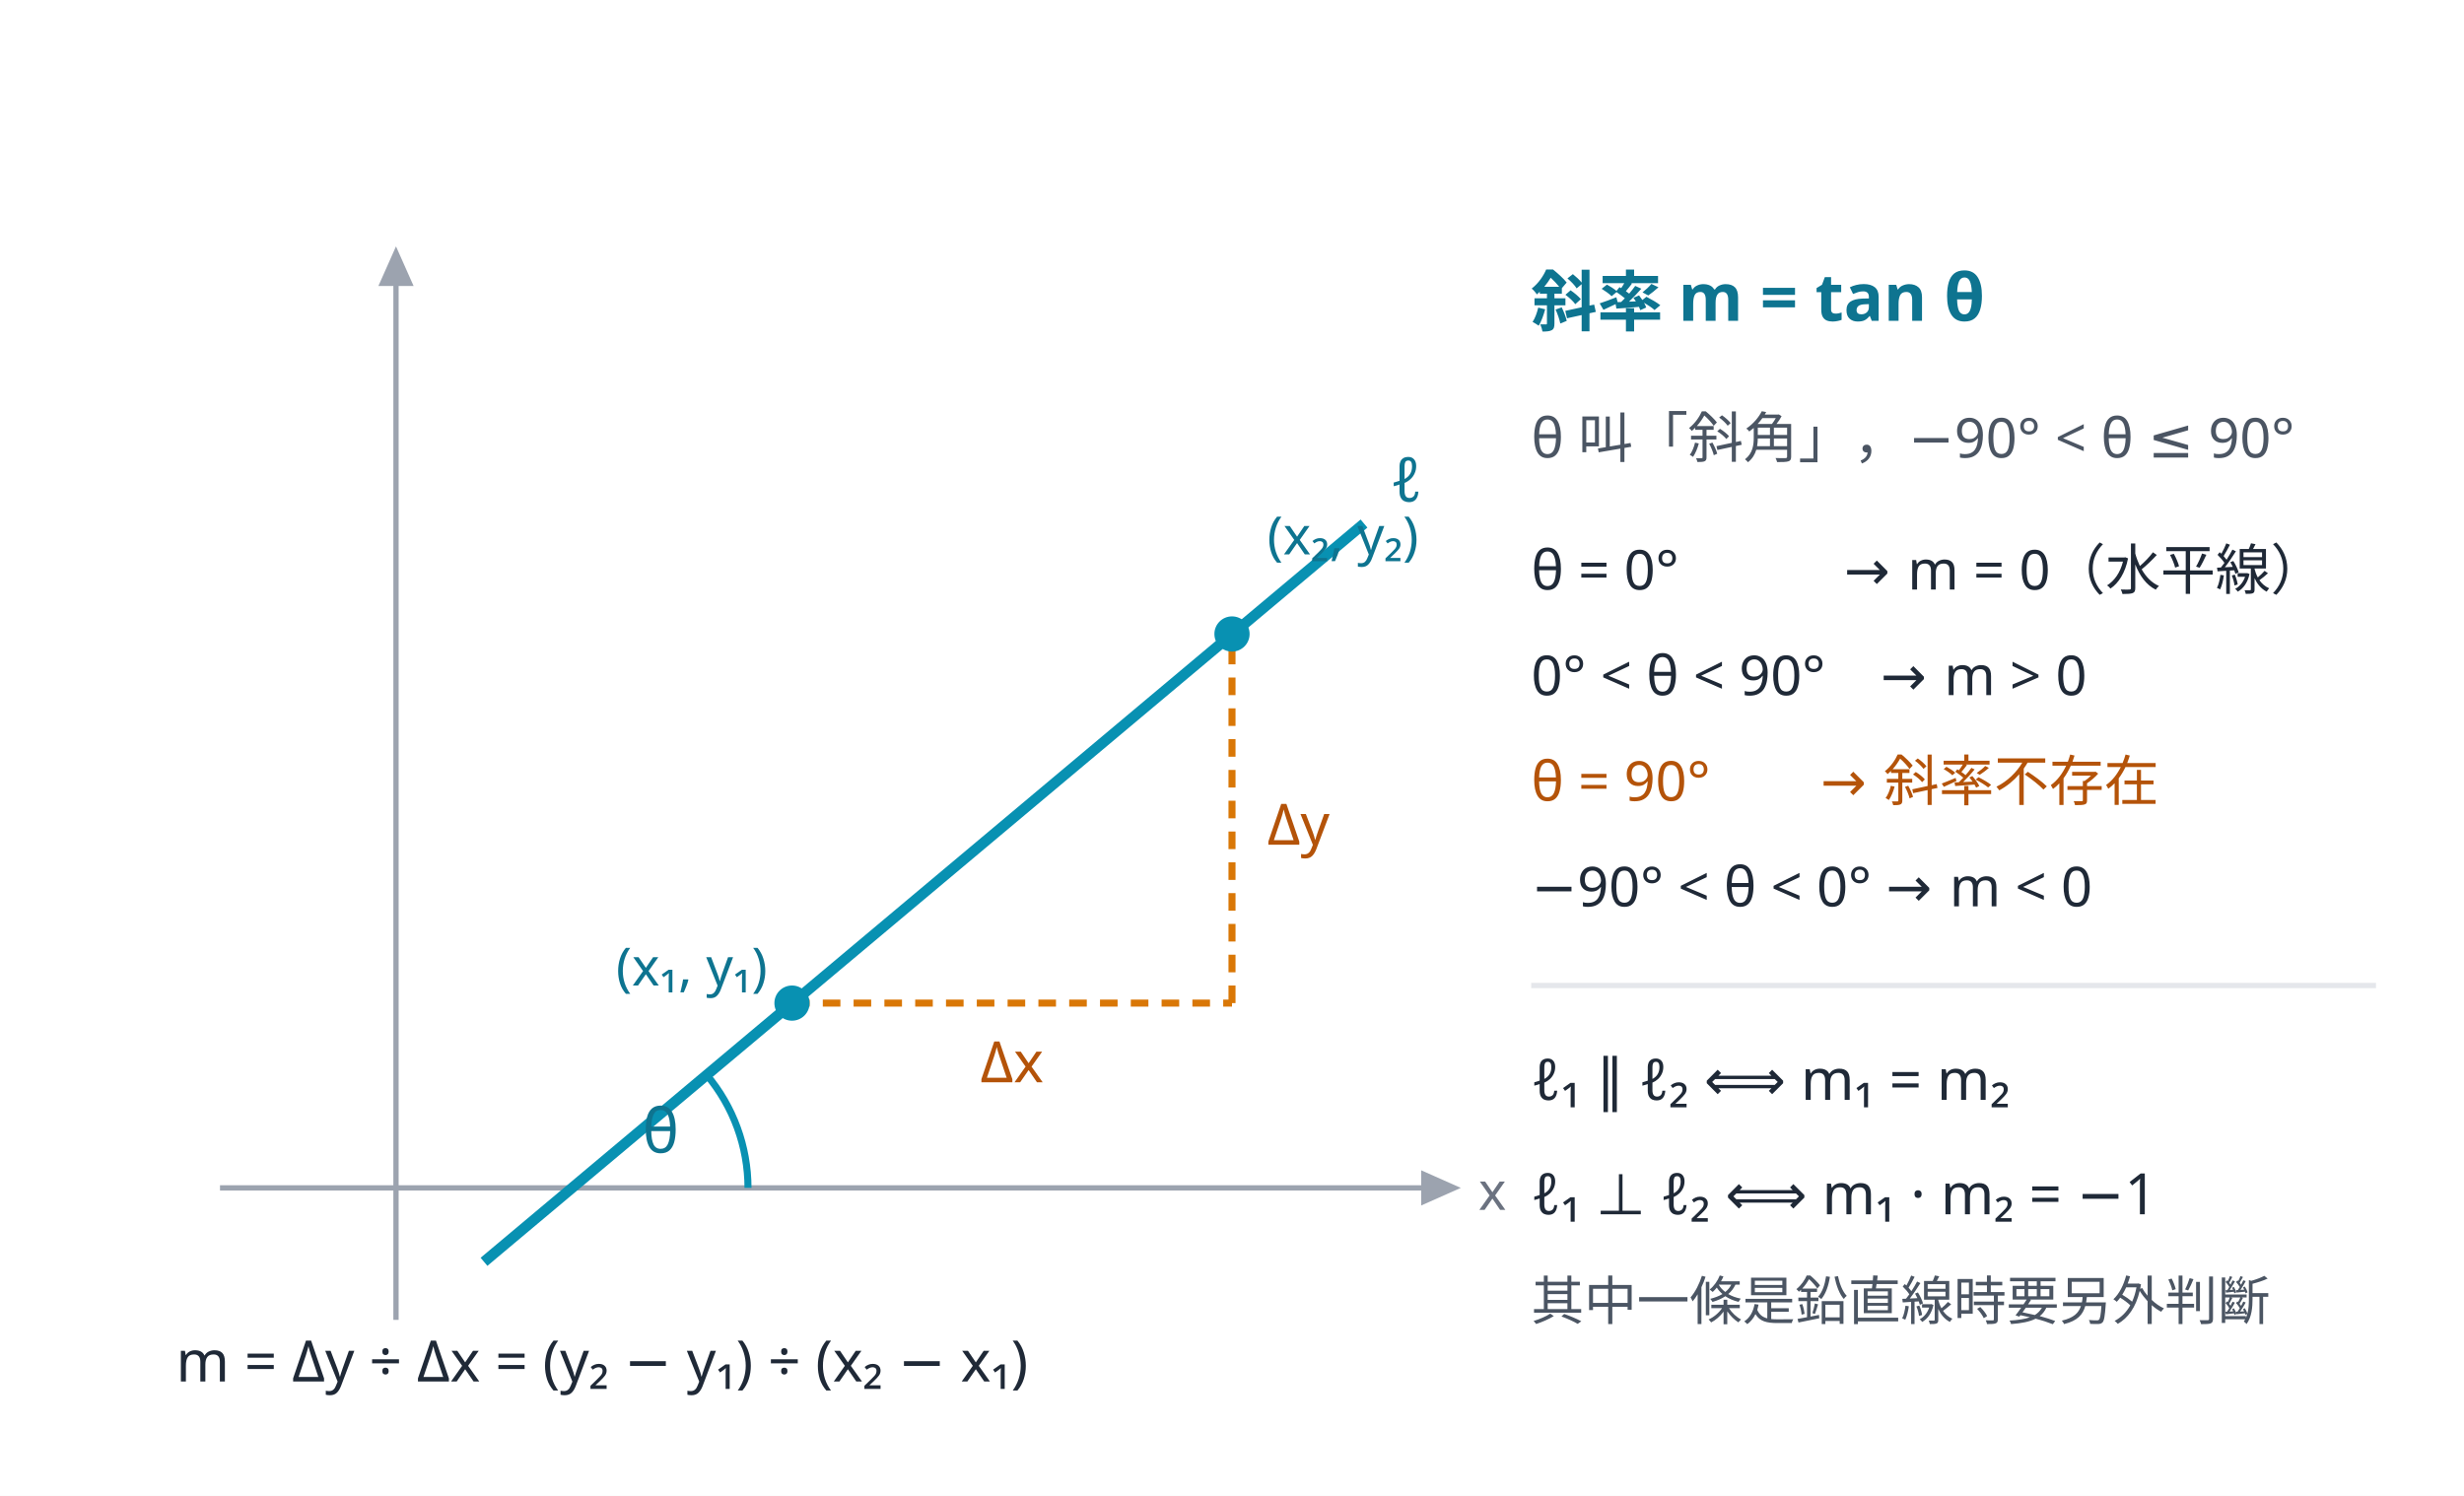
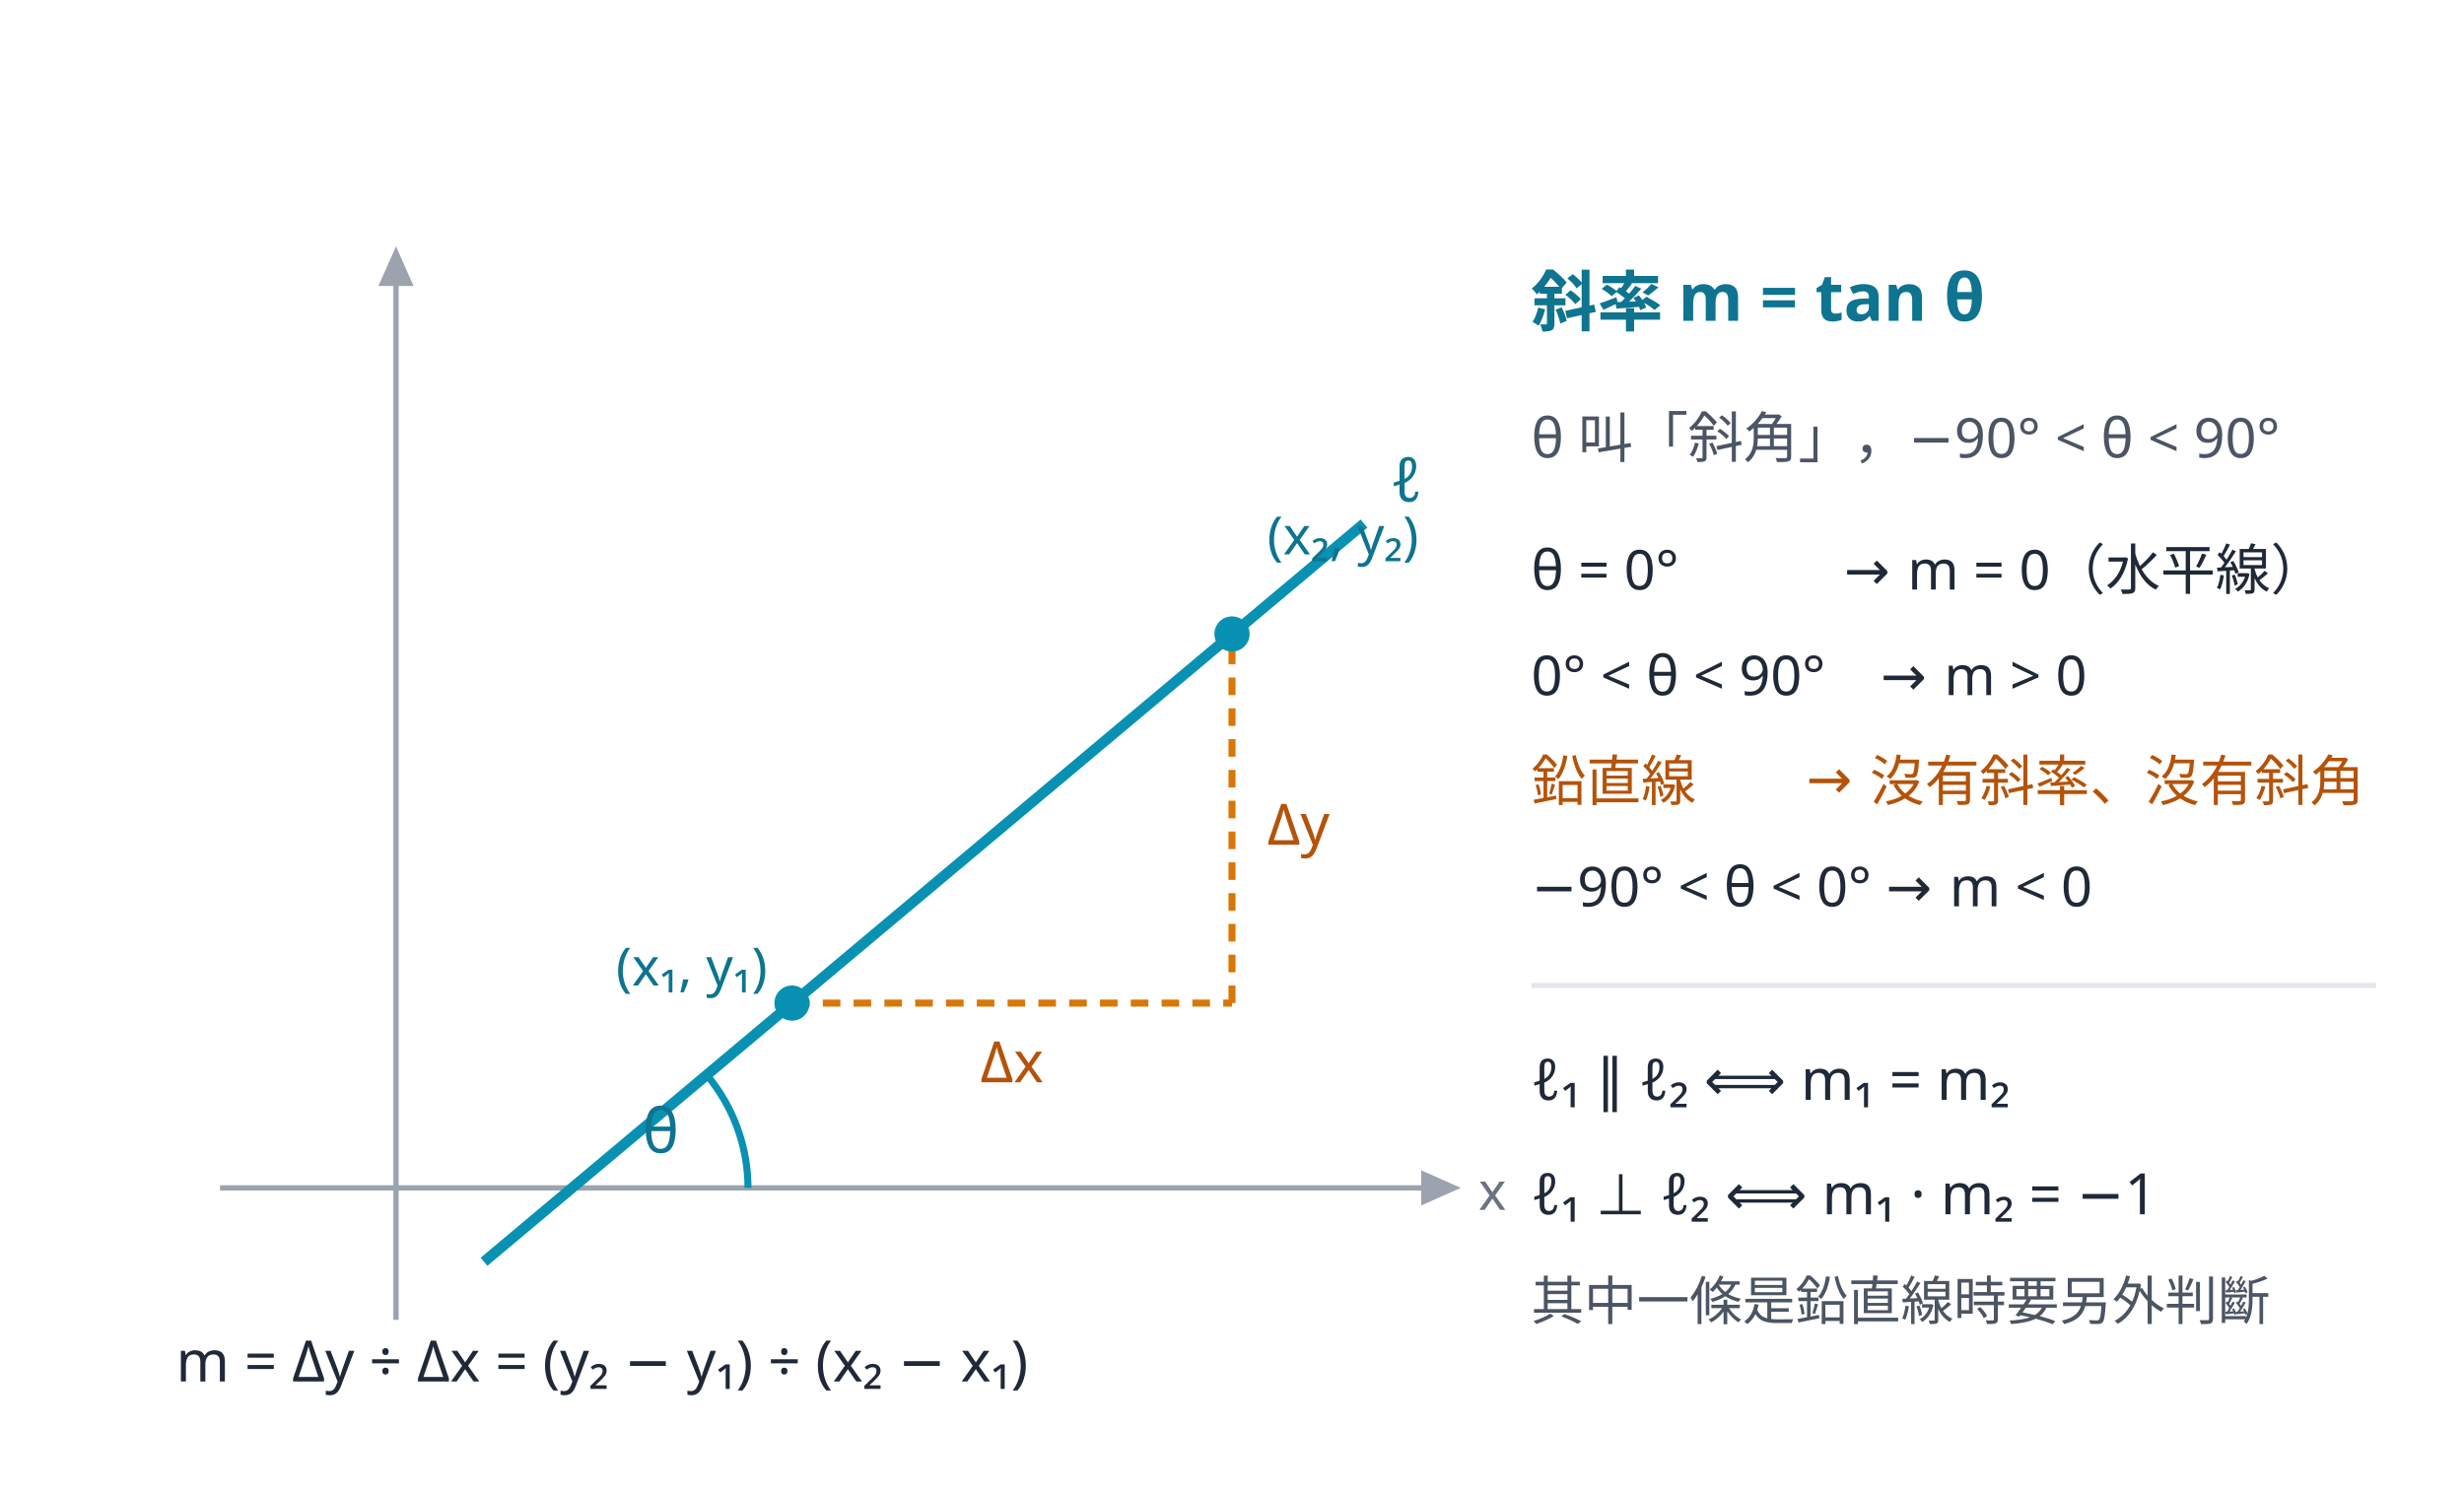
<svg xmlns="http://www.w3.org/2000/svg" viewBox="0 0 560 340" width="560" height="340" font-family="'Noto Sans TC','Microsoft JhengHei','Segoe UI',sans-serif">
  <rect width="560" height="340" fill="#ffffff" />
  <line x1="50" y1="270" x2="330" y2="270" stroke="#9ca3af" stroke-width="1.2" />
  <polygon points="332,270 323,266 323,274" fill="#9ca3af" />
  <line x1="90" y1="300" x2="90" y2="58" stroke="#9ca3af" stroke-width="1.2" />
  <polygon points="90,56 86,65 94,65" fill="#9ca3af" />
  <text x="336" y="275" font-size="12" fill="#6b7280">x</text>
  <line x1="110" y1="286.8" x2="310" y2="119" stroke="#0891b2" stroke-width="2.4" />
  <text x="316" y="114" font-size="14" fill="#0e7490">ℓ</text>
  <path d="M 170 270 A 40 40 0 0 0 160.6 244.3" fill="none" stroke="#0891b2" stroke-width="1.6" />
  <text x="146" y="262" font-size="14" fill="#0e7490">θ</text>
  <line x1="180" y1="228" x2="280" y2="228" stroke="#d97706" stroke-width="1.6" stroke-dasharray="4 3" />
  <line x1="280" y1="228" x2="280" y2="144.1" stroke="#d97706" stroke-width="1.6" stroke-dasharray="4 3" />
  <circle cx="180" cy="228" r="4" fill="#0891b2" />
  <circle cx="280" cy="144.1" r="4" fill="#0891b2" />
  <text x="230" y="246" font-size="13" fill="#b45309" text-anchor="middle">Δx</text>
  <text x="288" y="192" font-size="13" fill="#b45309">Δy</text>
  <text x="140" y="224" font-size="12" fill="#0e7490">(x₁, y₁)</text>
  <text x="288" y="126" font-size="12" fill="#0e7490">(x₂, y₂)</text>
  <text x="40" y="314" font-size="13" fill="#1f2937">m = Δy ÷ Δx = (y₂ − y₁) ÷ (x₂ − x₁)</text>
  <text x="348" y="74" font-size="15" font-weight="bold" fill="#0e7490">斜率 m = tan θ</text>
-   <text x="348" y="104" font-size="12.5" fill="#4b5563">θ 叫「斜角」，−90° &lt; θ ≤ 90°</text>
+   <text x="348" y="104" font-size="12.5" fill="#4b5563">θ 叫「斜角」，−90° &lt; θ &lt; 90°</text>
  <text x="348" y="134" font-size="12.5" fill="#1f2937">θ = 0°　　　→ m = 0（水平線）</text>
  <text x="348" y="158" font-size="12.5" fill="#1f2937">0° &lt; θ &lt; 90°　→ m &gt; 0</text>
-   <text x="348" y="182" font-size="12.5" fill="#b45309">θ = 90°　　→ 斜率不存在</text>
+   <text x="348" y="182" font-size="12.5" fill="#b45309">鉛直線　　→ 沒有斜率、沒有斜角</text>
  <text x="348" y="206" font-size="12.5" fill="#1f2937">−90° &lt; θ &lt; 0° → m &lt; 0</text>
  <line x1="348" y1="224" x2="540" y2="224" stroke="#e5e7eb" stroke-width="1.2" />
  <text x="348" y="250" font-size="13" fill="#1f2937">ℓ₁ ∥ ℓ₂ ⟺ m₁ = m₂</text>
  <text x="348" y="276" font-size="13" fill="#1f2937">ℓ₁ ⊥ ℓ₂ ⟺ m₁ · m₂ = −1</text>
  <text x="348" y="300" font-size="12" fill="#4b5563">其中一條是鉛直線時要另外判斷</text>
</svg>
